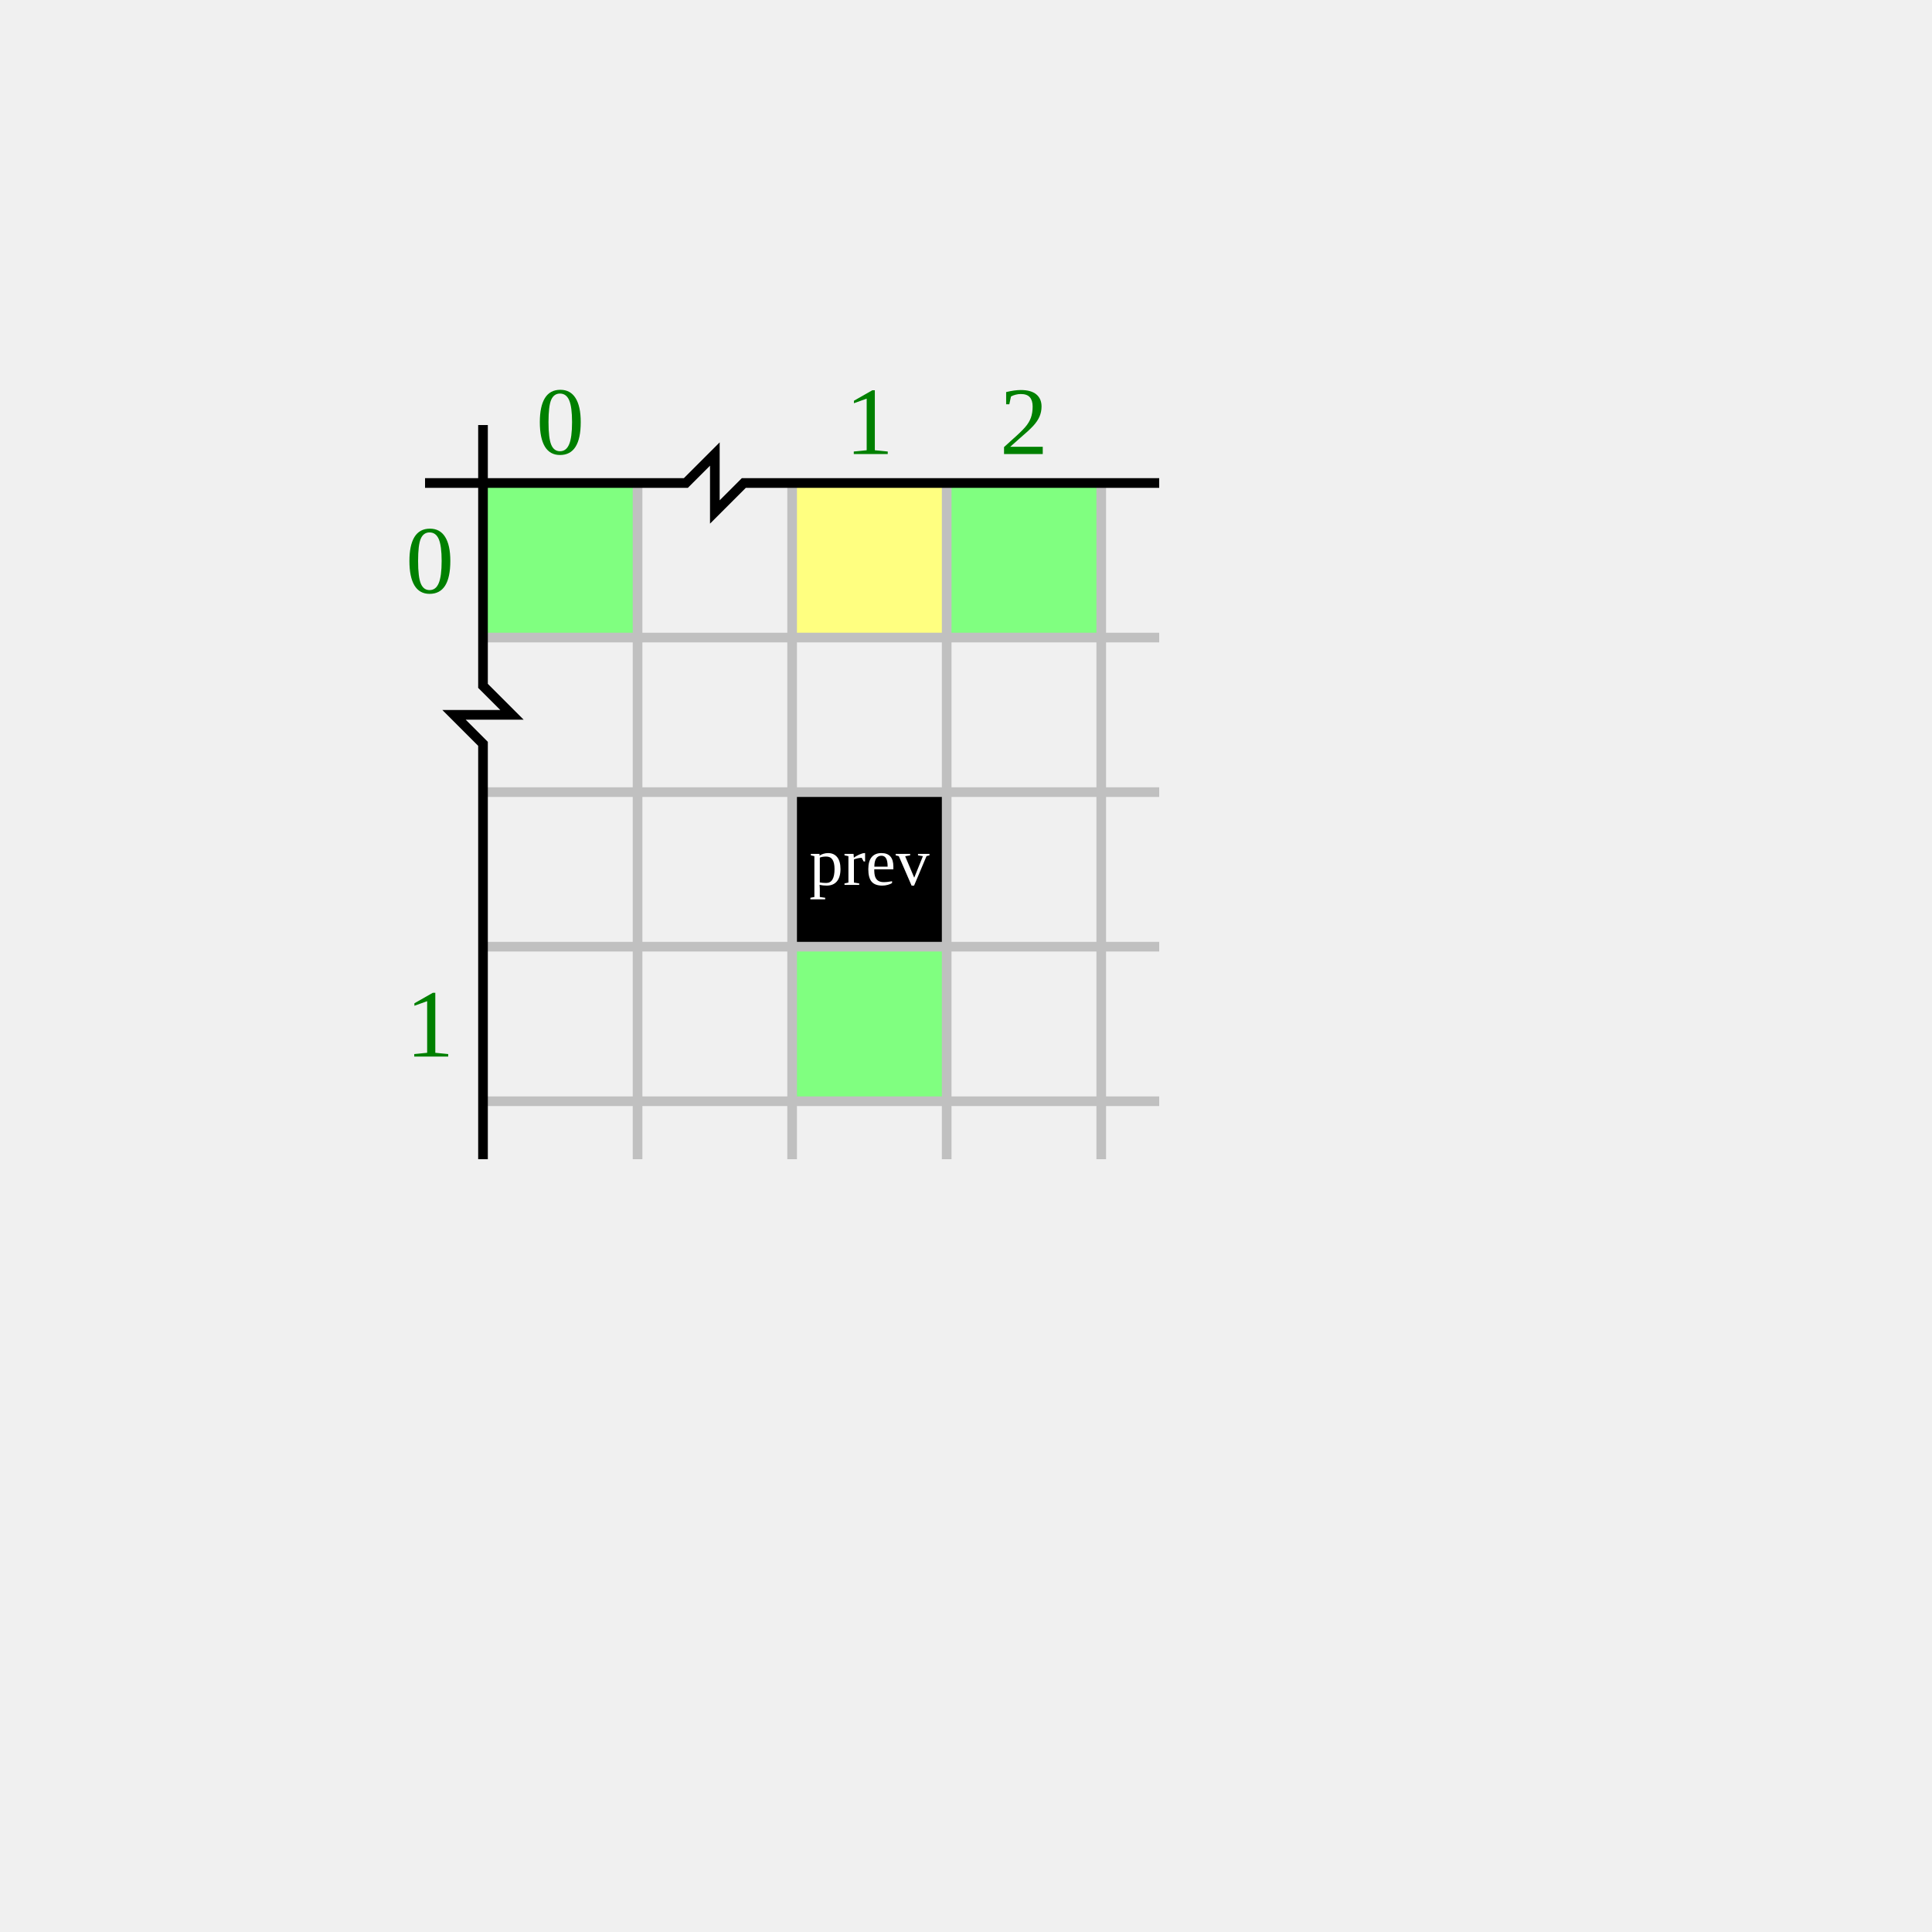
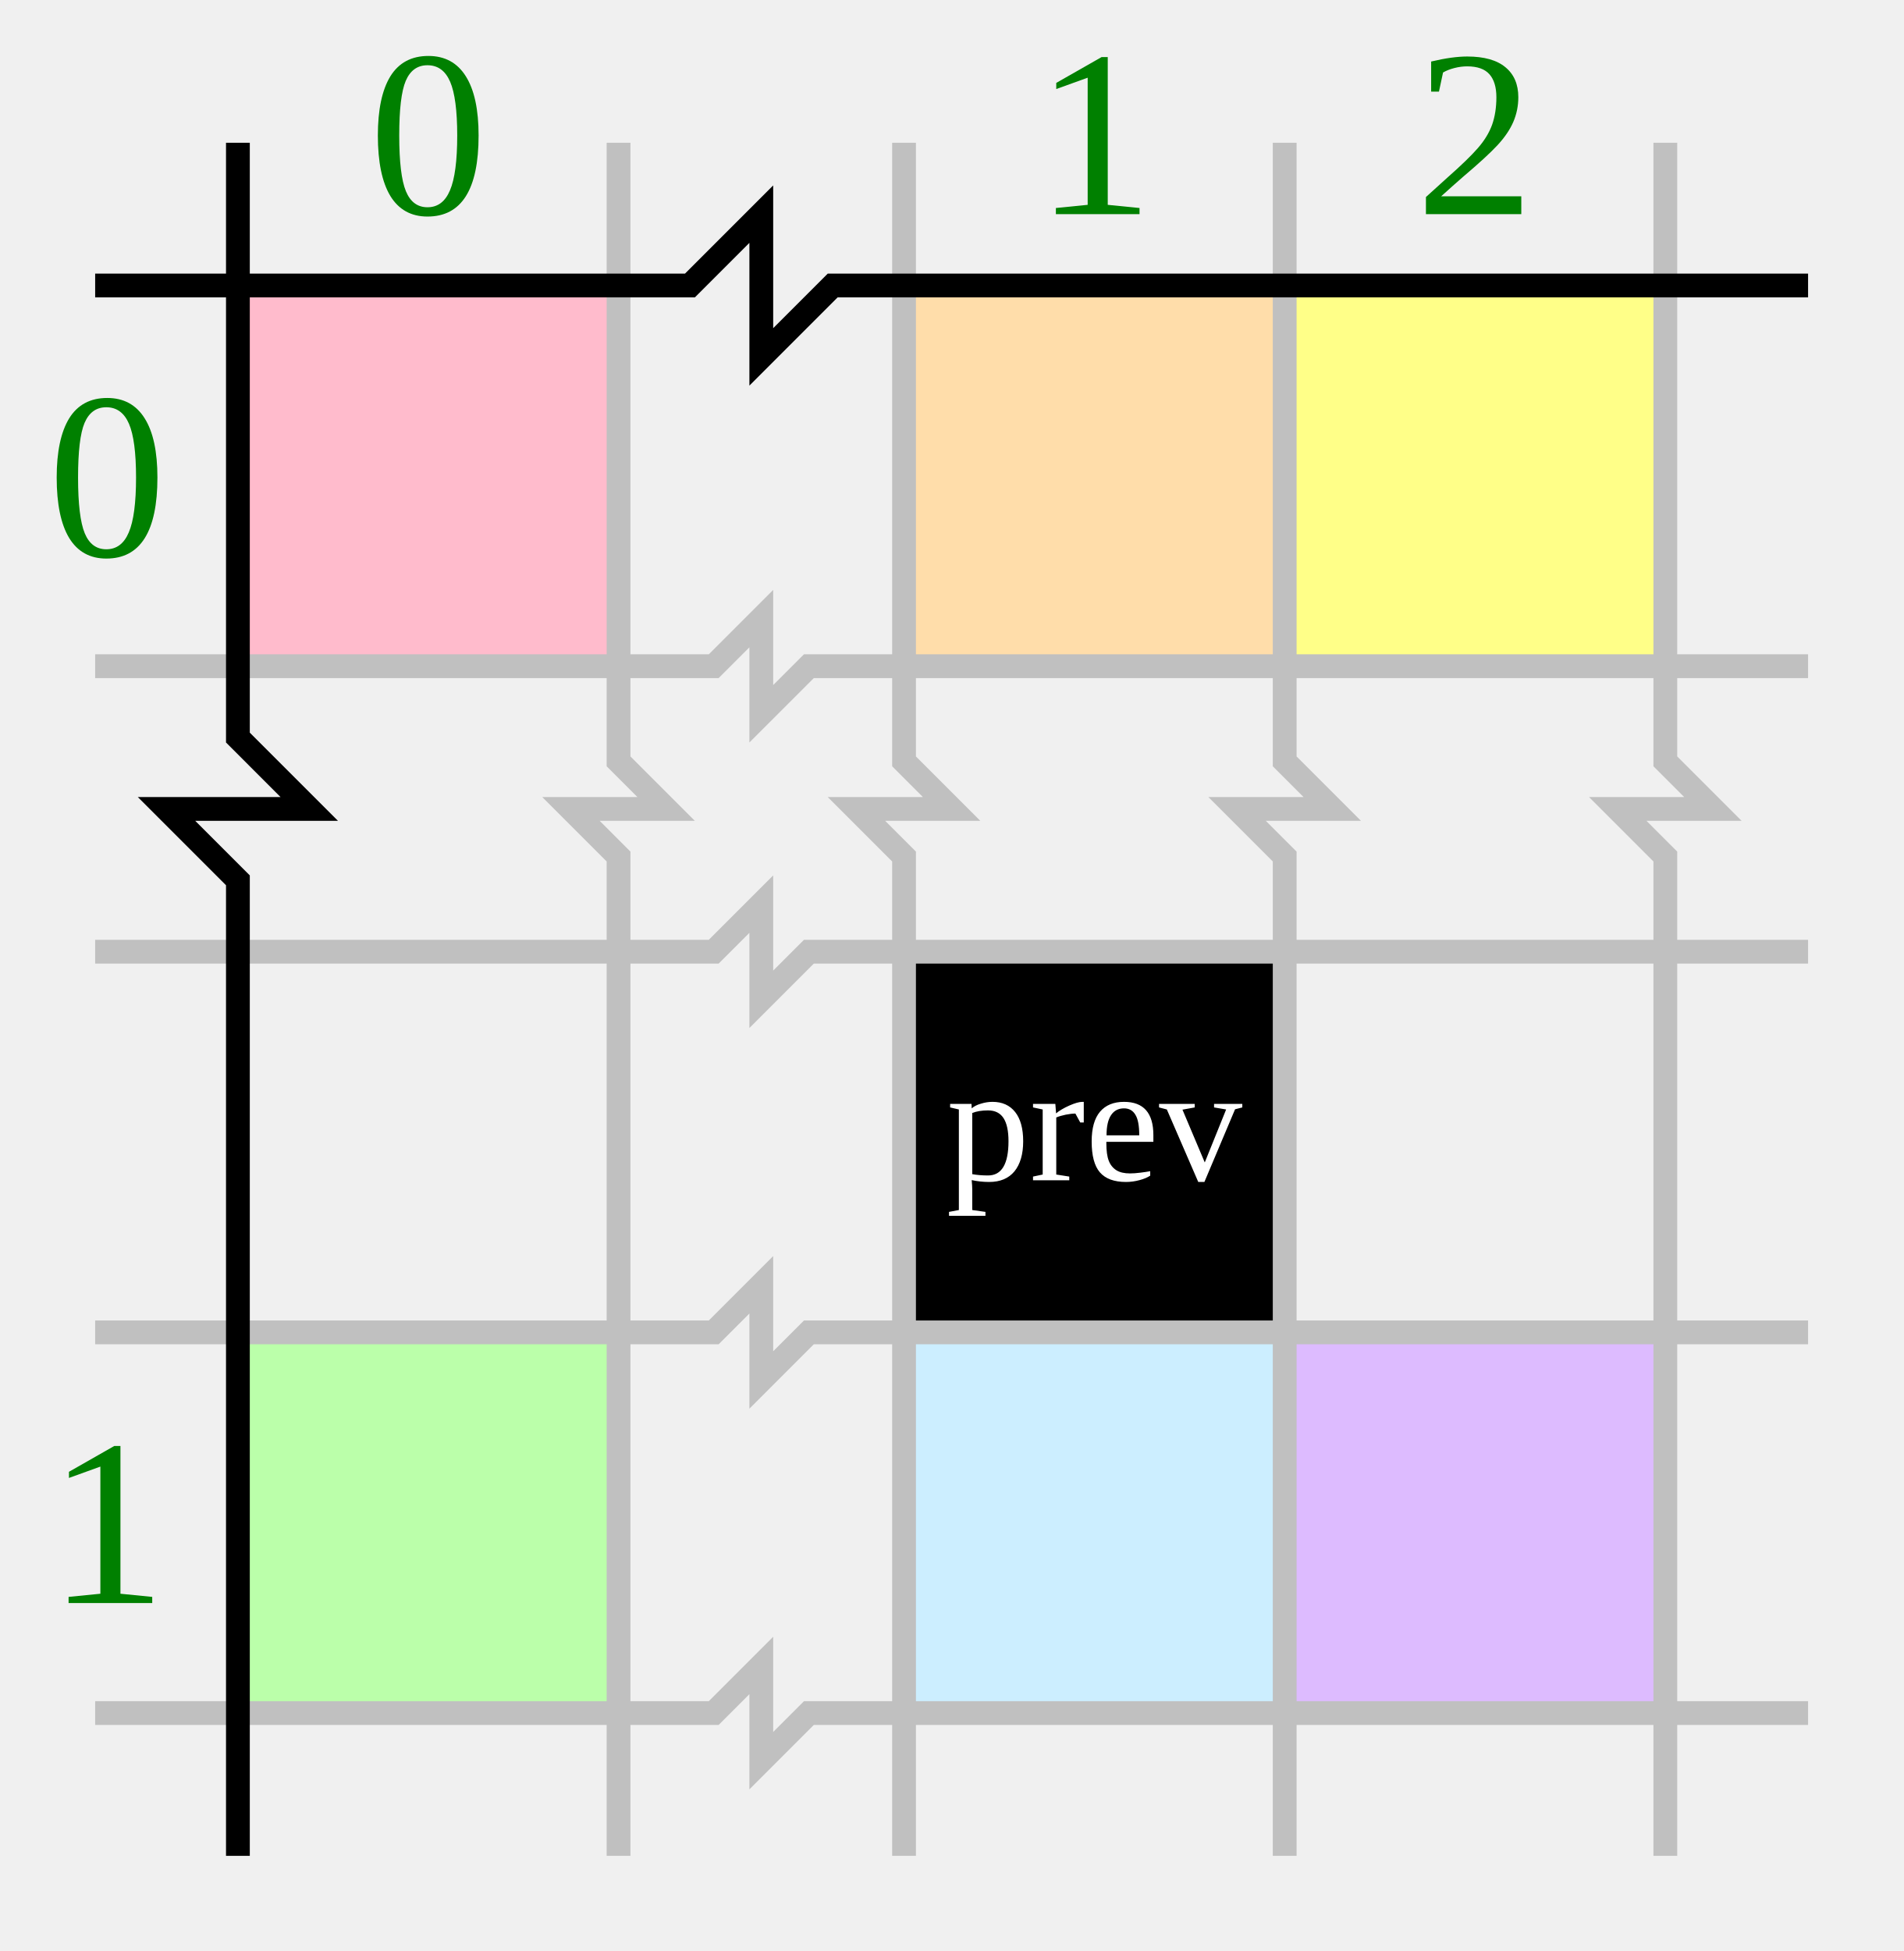
- <svg xmlns="http://www.w3.org/2000/svg" viewBox="-100 -100 400 400" width="400" height="400">
+ <svg xmlns="http://www.w3.org/2000/svg" viewBox="-20 -24 160 164" width="160" height="164">
	squares
	<g>
-     <rect x="64" y="64" width="32" height="32" fill="black" />
-     <text x="80" y="80" font-size="14" text-anchor="middle" dominant-baseline="middle" fill="white">prev</text>
-     <rect x="64" y="96" width="32" height="32" fill="#80ff80" />
-     <rect x="0" y="0" width="32" height="32" fill="#80ff80" />
-     <rect x="64" y="0" width="32" height="32" fill="#ffff80" />
-     <rect x="96" y="0" width="32" height="32" fill="#80ff80" />
+     <rect x="56" y="56" width="32" height="32" fill="black" />
+     <text x="72" y="72" font-size="14" text-anchor="middle" dominant-baseline="middle" fill="white">prev</text>
+     <rect x="0" y="0" width="32" height="32" fill="#FBC" />
+     <rect x="56" y="0" width="32" height="32" fill="#FDA" />
+     <rect x="88" y="0" width="32" height="32" fill="#FF8" />
+     <rect x="0" y="88" width="32" height="32" fill="#BFA" />
+     <rect x="56" y="88" width="32" height="32" fill="#CEF" />
+     <rect x="88" y="88" width="32" height="32" fill="#DBF" />
  </g>
	x labels
	<text x="16" y="-6" font-size="20" text-anchor="middle" dominant-baseline="auto" fill="green">0</text>
-   <text x="80" y="-6" font-size="20" text-anchor="middle" dominant-baseline="auto" fill="green">1</text>
-   <text x="112" y="-6" font-size="20" text-anchor="middle" dominant-baseline="auto" fill="green">2</text>
+   <text x="72" y="-6" font-size="20" text-anchor="middle" dominant-baseline="auto" fill="green">1</text>
+   <text x="104" y="-6" font-size="20" text-anchor="middle" dominant-baseline="auto" fill="green">2</text>
	y labels
	<text x="-6" y="16" font-size="20" text-anchor="end" dominant-baseline="central" fill="green">0</text>
-   <text x="-6" y="112" font-size="20" text-anchor="end" dominant-baseline="central" fill="green">1</text>
+   <text x="-6" y="104" font-size="20" text-anchor="end" dominant-baseline="central" fill="green">1</text>
  <g stroke-width="2" stroke="black" fill="none">
		gridlines
		<g stroke="silver">
-       <path d="M32,0 v32 v32 v32 v32 v12" />
-       <path d="M64,0 v32 v32 v32 v32 v12" />
-       <path d="M96,0 v32 v32 v32 v32 v12" />
-       <path d="M128,0 v32 v32 v32 v32 v12" />
-       <path d="M0,32 h32 h32 h32 h32 h12" />
-       <path d="M0,64 h32 h32 h32 h32 h12" />
-       <path d="M0,96 h32 h32 h32 h32 h12" />
-       <path d="M0,128 h32 h32 h32 h32 h12" />
+       <path d="M-12,32 H0 h32 h8 l4,-4 v8 l4,-4 h8 h32 h32 h12" />
+       <path d="M-12,56 H0 h32 h8 l4,-4 v8 l4,-4 h8 h32 h32 h12" />
+       <path d="M-12,88 H0 h32 h8 l4,-4 v8 l4,-4 h8 h32 h32 h12" />
+       <path d="M-12,120 H0 h32 h8 l4,-4 v8 l4,-4 h8 h32 h32 h12" />
+       <path d="M32,-12 V0 v32 v8 l4,4 h-8 l4,4 v8 v32 v32 v12" />
+       <path d="M56,-12 V0 v32 v8 l4,4 h-8 l4,4 v8 v32 v32 v12" />
+       <path d="M88,-12 V0 v32 v8 l4,4 h-8 l4,4 v8 v32 v32 v12" />
+       <path d="M120,-12 V0 v32 v8 l4,4 h-8 l4,4 v8 v32 v32 v12" />
    </g>
		axes
- 		<path d="M-12,0 H0 h32 h10 l6,-6 v+12 l6,-6 h10 h32 h32 h12" />
-     <path d="M0,-12 V0 v32 v10 l6,+6 h-12 l6,+6 v10 v32 v32 v12" />
+ 		<path d="M-12,0 H0 h32 h6 l6,-6 v+12 l6,-6 h6 h32 h32 h12" />
+     <path d="M0,-12 V0 v32 v6 l6,+6 h-12 l6,+6 v6 v32 v32 v12" />
  </g>
</svg>
